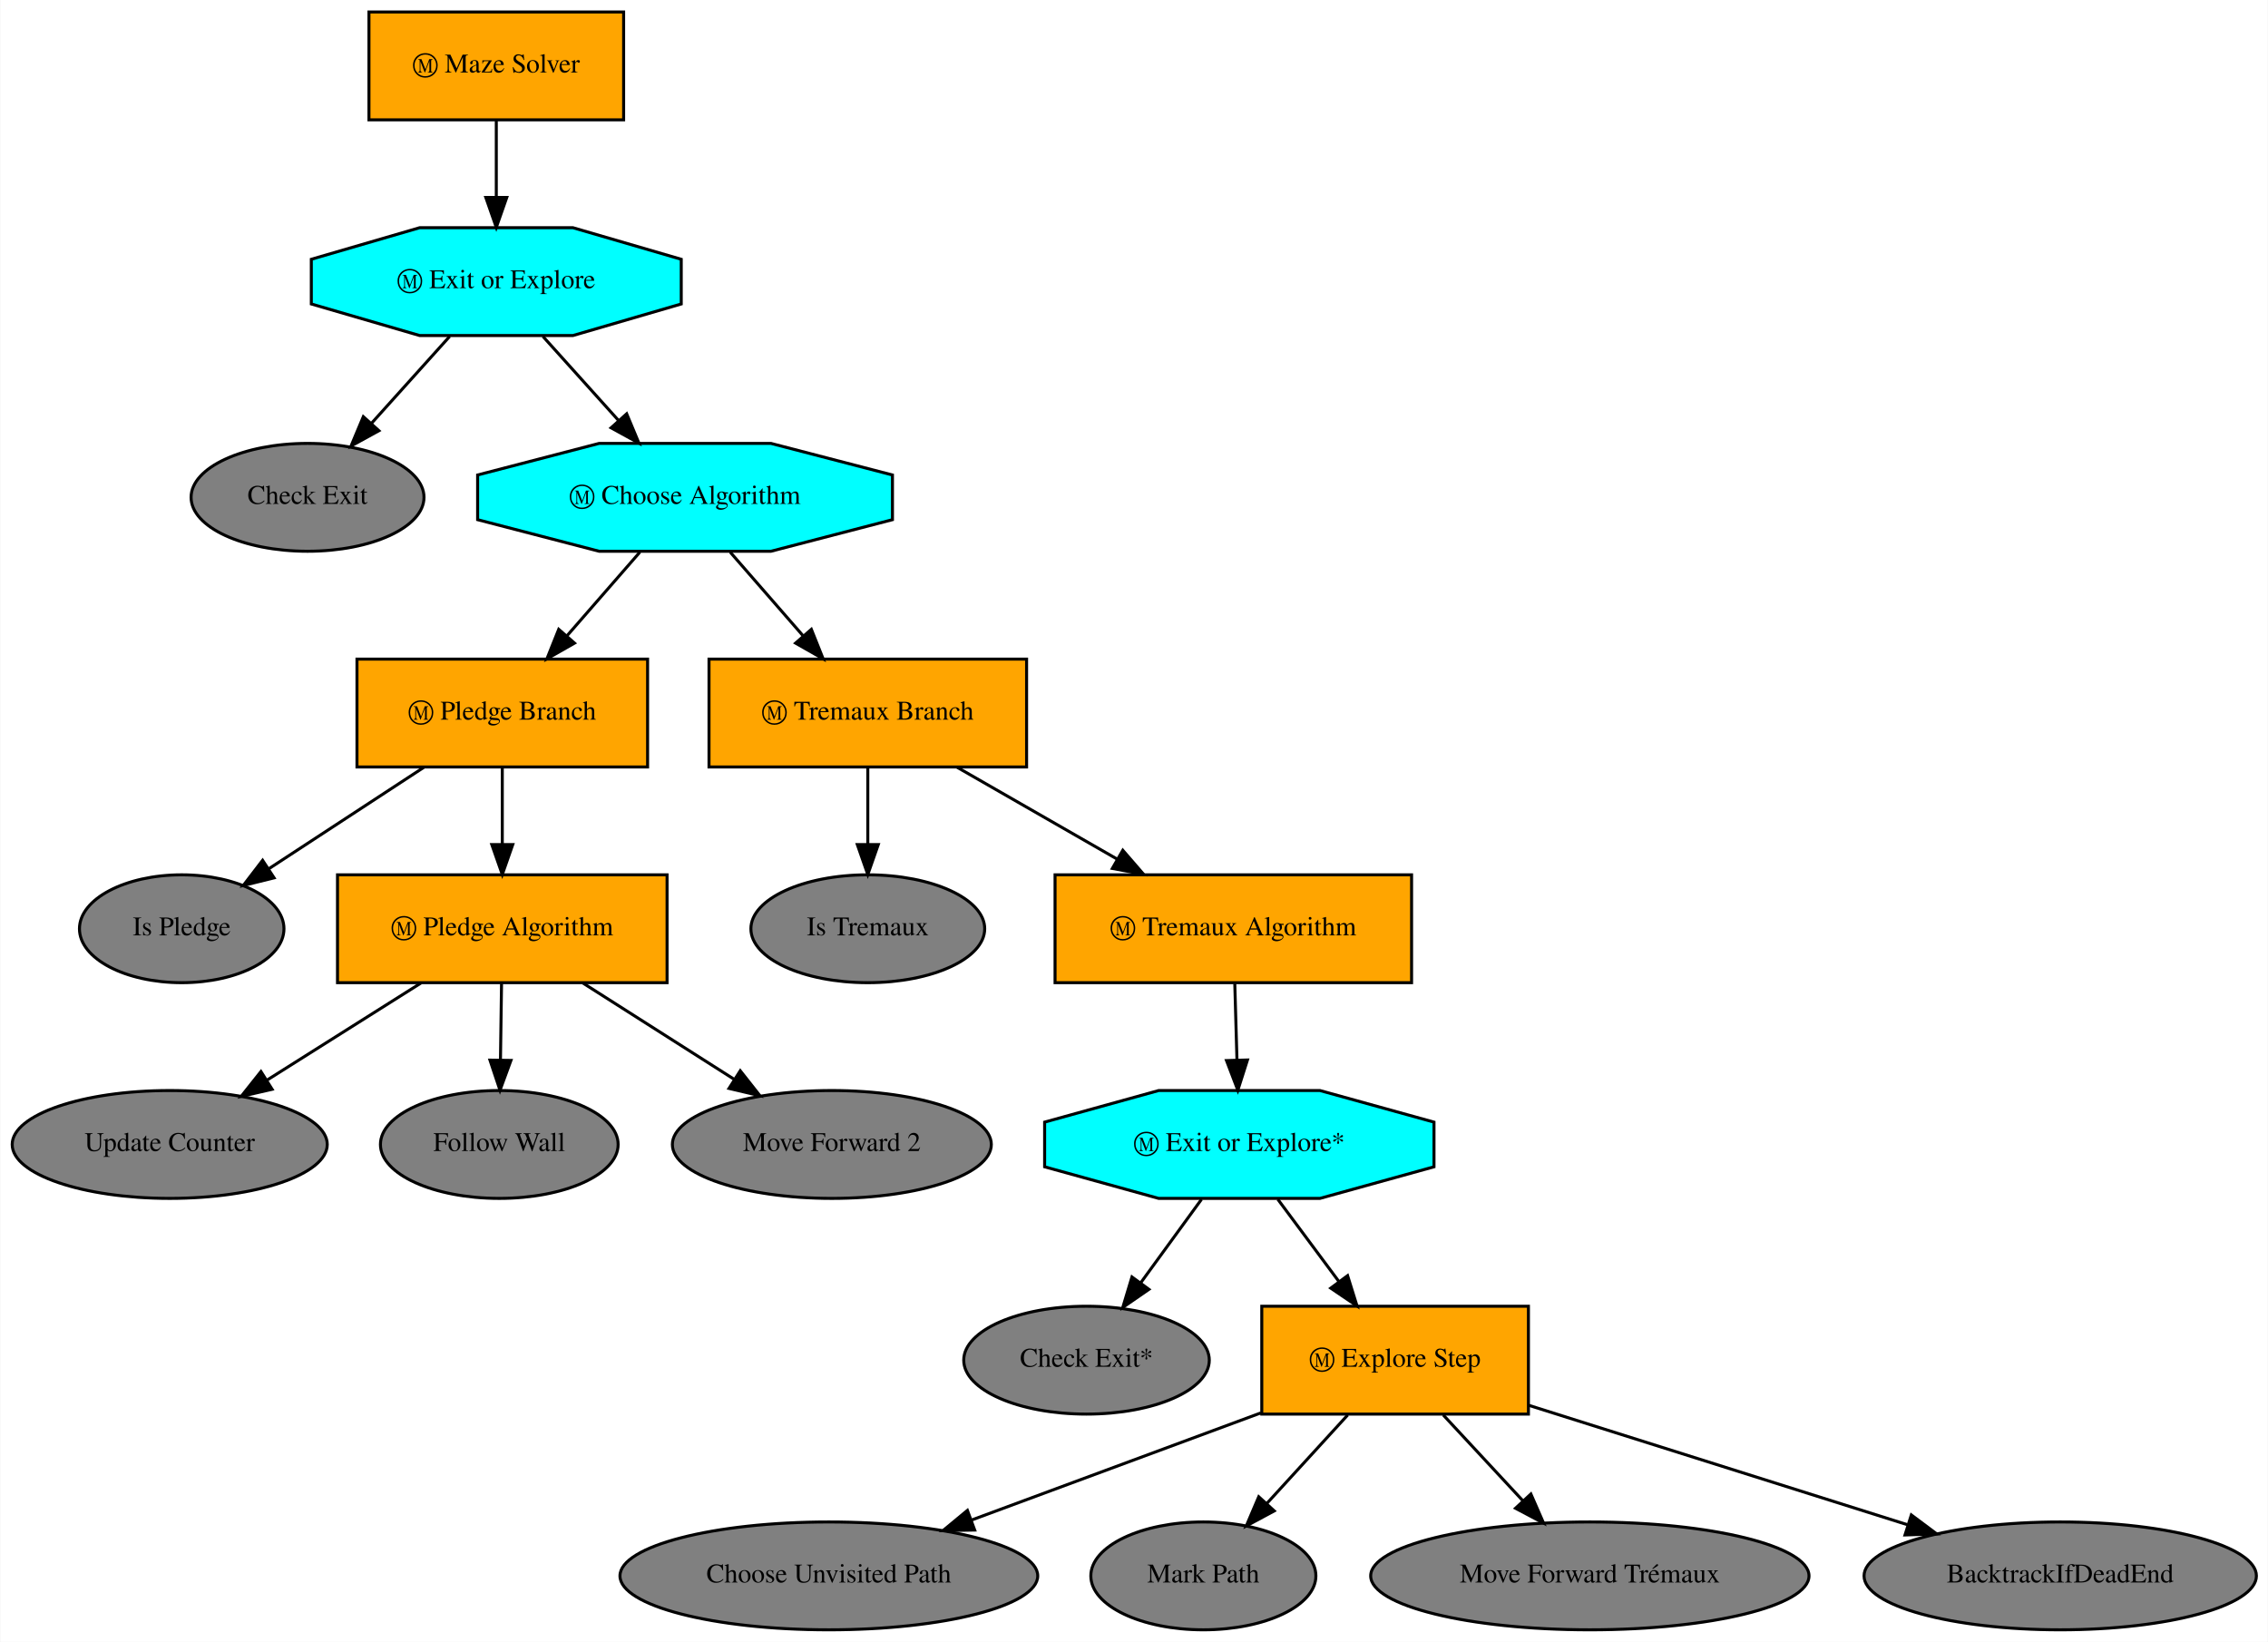
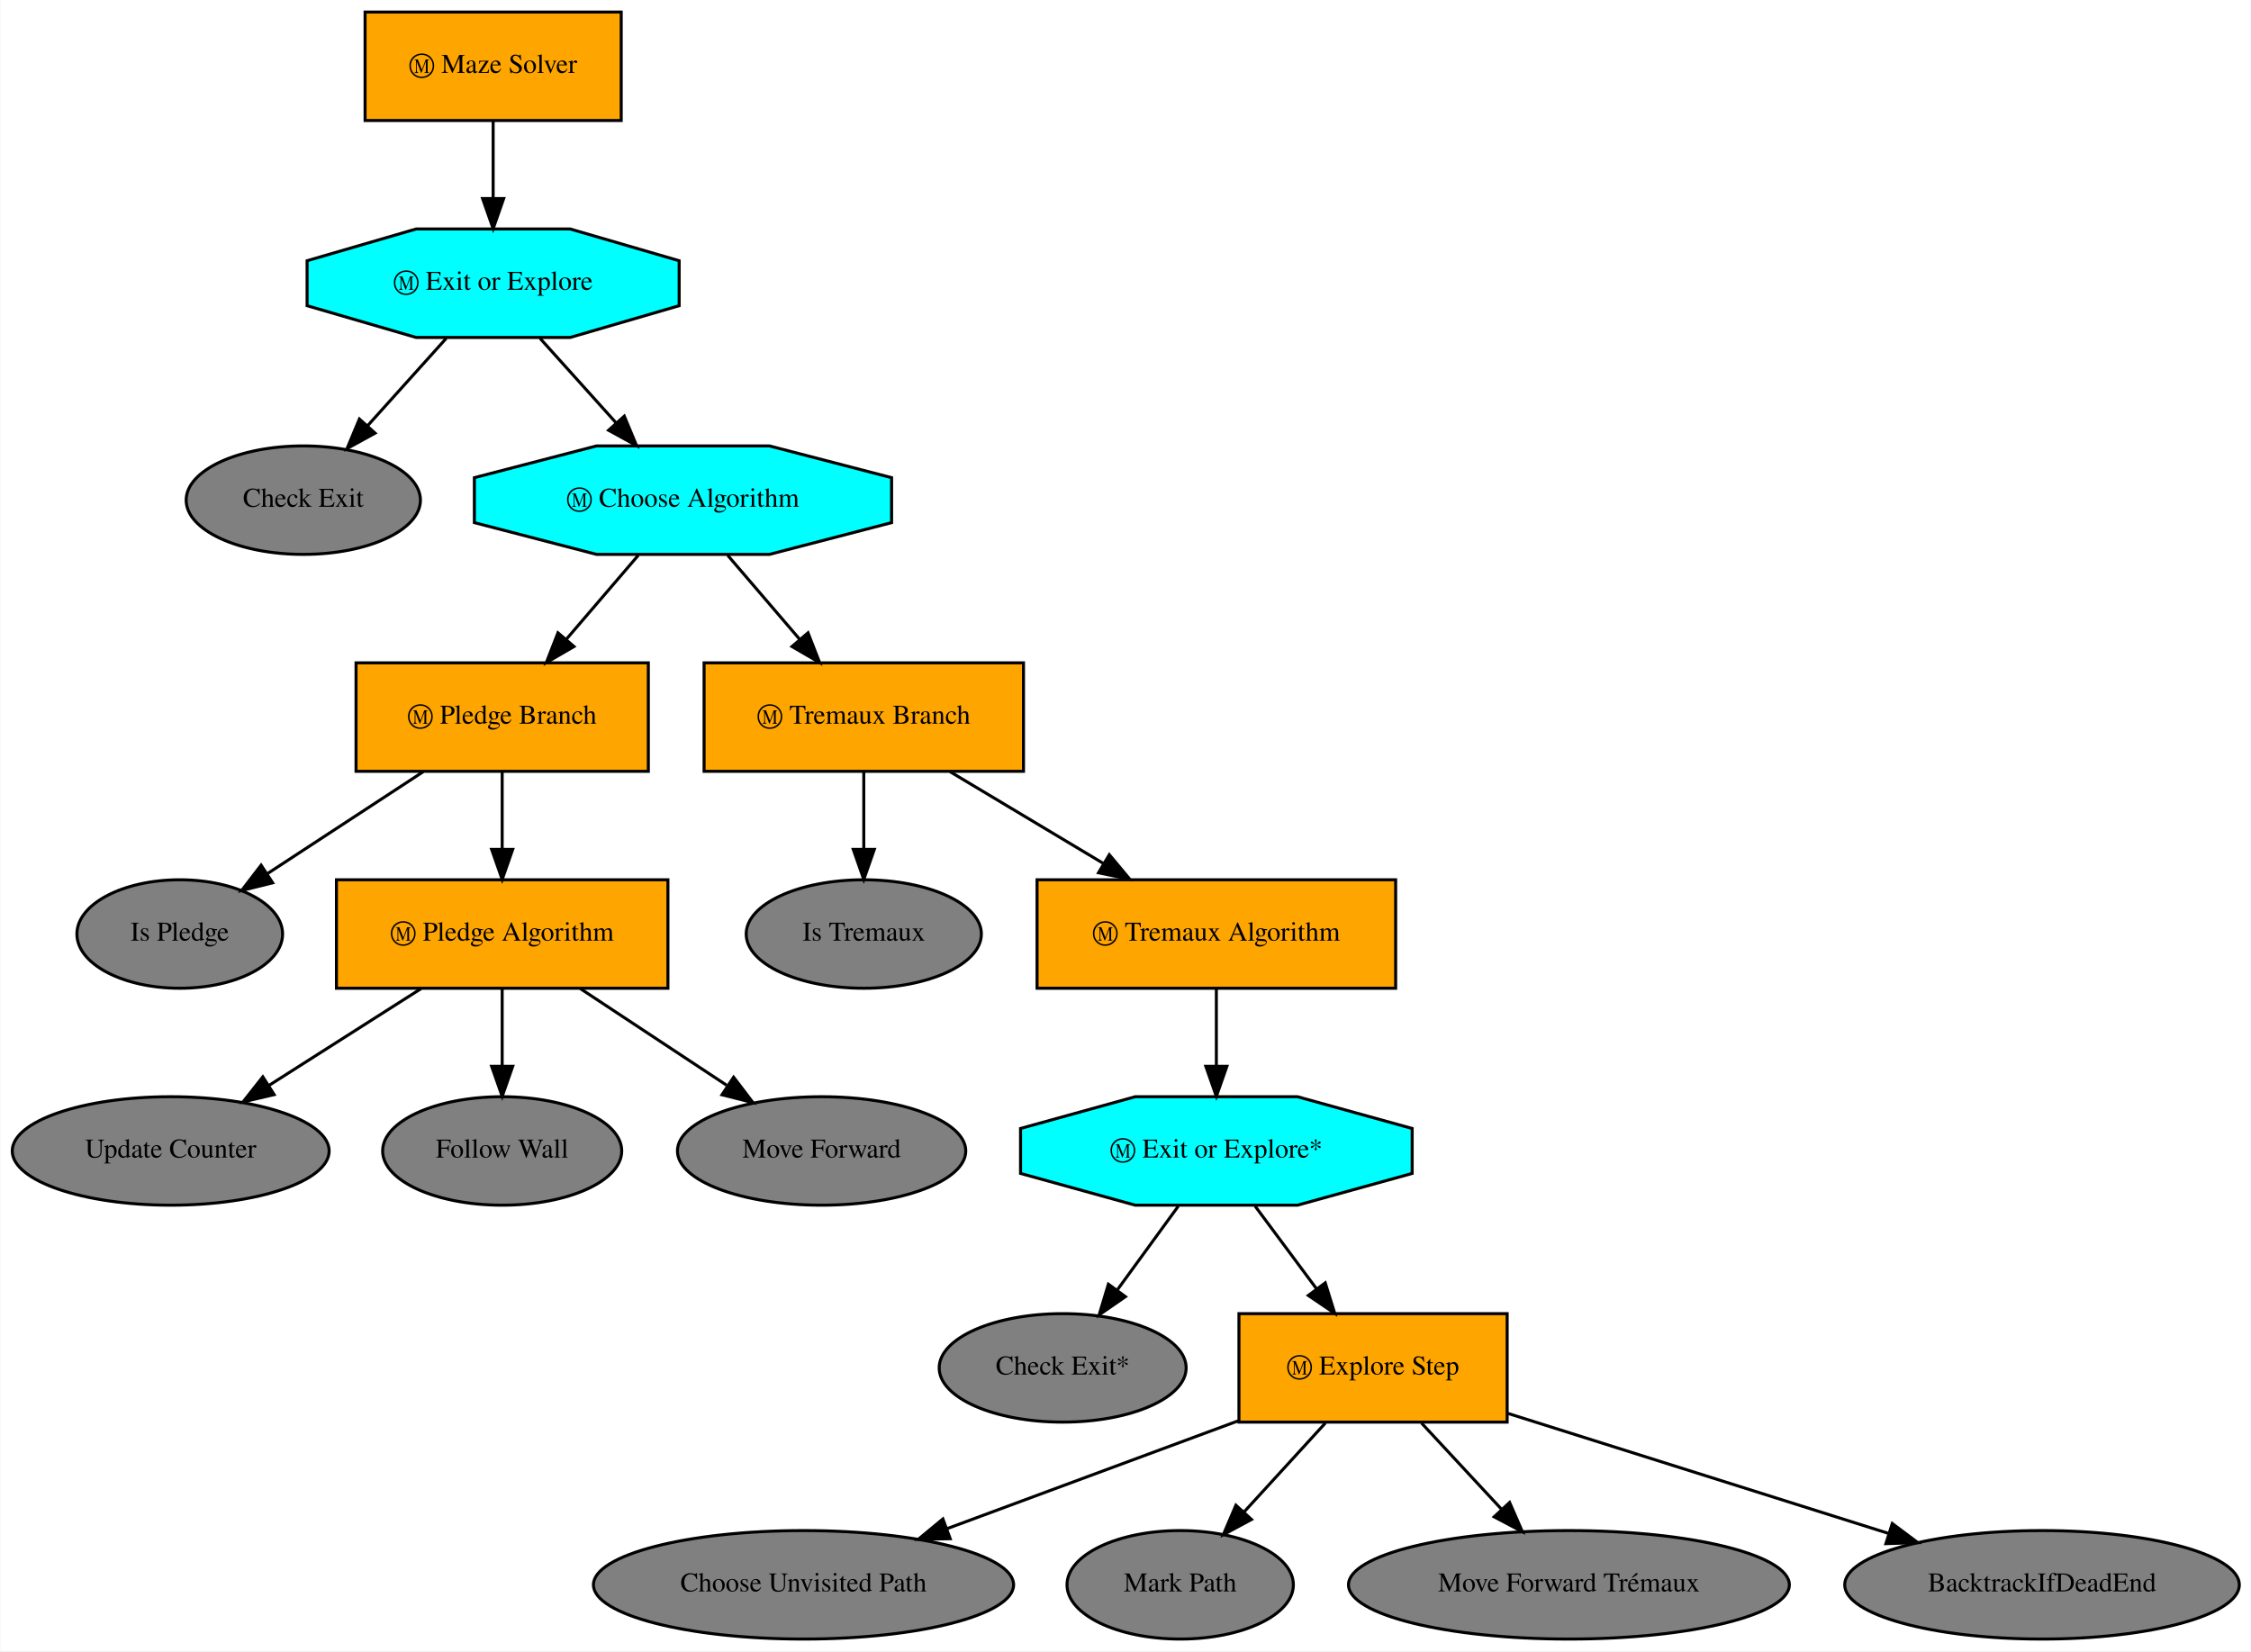
- <svg xmlns="http://www.w3.org/2000/svg" width="757pt" height="548pt" viewBox="0.00 0.00 756.78 548.00">
+ <svg xmlns="http://www.w3.org/2000/svg" width="747pt" height="548pt" viewBox="0.00 0.00 746.78 548.00">
  <g id="graph0" class="graph" transform="scale(1 1) rotate(0) translate(4 544)">
-     <polygon fill="white" stroke="transparent" points="-4,4 -4,-544 752.78,-544 752.78,4 -4,4" />
+     <polygon fill="white" stroke="transparent" points="-4,4 -4,-544 742.78,-544 742.78,4 -4,4" />
    <g id="node1" class="node">
-       <polygon fill="orange" stroke="black" points="204.04,-540 119.04,-540 119.04,-504 204.04,-504 204.04,-540" />
-       <text text-anchor="middle" x="161.54" y="-519.8" font-family="Times,serif" font-size="9.00">Ⓜ Maze Solver</text>
+       <polygon fill="orange" stroke="black" points="202.04,-540 117.04,-540 117.04,-504 202.04,-504 202.04,-540" />
+       <text text-anchor="middle" x="159.54" y="-519.8" font-family="Times,serif" font-size="9.00">Ⓜ Maze Solver</text>
    </g>
    <g id="node2" class="node">
-       <polygon fill="cyan" stroke="black" points="223.27,-442.54 223.27,-457.46 187.11,-468 135.97,-468 99.8,-457.46 99.8,-442.54 135.97,-432 187.11,-432 223.27,-442.54" />
-       <text text-anchor="middle" x="161.54" y="-447.8" font-family="Times,serif" font-size="9.00">Ⓜ Exit or Explore</text>
+       <polygon fill="cyan" stroke="black" points="221.27,-442.54 221.27,-457.46 185.11,-468 133.97,-468 97.8,-457.46 97.8,-442.54 133.97,-432 185.11,-432 221.27,-442.54" />
+       <text text-anchor="middle" x="159.54" y="-447.8" font-family="Times,serif" font-size="9.00">Ⓜ Exit or Explore</text>
    </g>
    <g id="edge1" class="edge">
-       <path fill="none" stroke="black" d="M161.54,-503.7C161.54,-495.98 161.54,-486.71 161.54,-478.11" />
-       <polygon fill="black" stroke="black" points="165.04,-478.1 161.54,-468.1 158.04,-478.1 165.04,-478.1" />
+       <path fill="none" stroke="black" d="M159.54,-503.7C159.54,-495.98 159.54,-486.71 159.54,-478.11" />
+       <polygon fill="black" stroke="black" points="163.04,-478.1 159.54,-468.1 156.04,-478.1 163.04,-478.1" />
    </g>
    <g id="node3" class="node">
-       <ellipse fill="gray" stroke="black" cx="98.54" cy="-378" rx="38.87" ry="18" />
-       <text text-anchor="middle" x="98.54" y="-375.8" font-family="Times,serif" font-size="9.00">Check Exit</text>
+       <ellipse fill="gray" stroke="black" cx="96.54" cy="-378" rx="38.87" ry="18" />
+       <text text-anchor="middle" x="96.54" y="-375.8" font-family="Times,serif" font-size="9.00">Check Exit</text>
    </g>
    <g id="edge2" class="edge">
-       <path fill="none" stroke="black" d="M145.97,-431.7C138.11,-422.97 128.46,-412.24 119.92,-402.75" />
-       <polygon fill="black" stroke="black" points="122.36,-400.24 113.07,-395.14 117.16,-404.92 122.36,-400.24" />
+       <path fill="none" stroke="black" d="M143.97,-431.7C136.11,-422.97 126.46,-412.24 117.92,-402.75" />
+       <polygon fill="black" stroke="black" points="120.36,-400.24 111.07,-395.14 115.16,-404.92 120.36,-400.24" />
    </g>
    <g id="node4" class="node">
-       <polygon fill="cyan" stroke="black" points="293.77,-370.54 293.77,-385.46 253.22,-396 195.86,-396 155.31,-385.46 155.31,-370.54 195.86,-360 253.22,-360 293.77,-370.54" />
-       <text text-anchor="middle" x="224.54" y="-375.8" font-family="Times,serif" font-size="9.00">Ⓜ Choose Algorithm</text>
+       <polygon fill="cyan" stroke="black" points="291.77,-370.54 291.77,-385.46 251.22,-396 193.86,-396 153.31,-385.46 153.31,-370.54 193.86,-360 251.22,-360 291.77,-370.54" />
+       <text text-anchor="middle" x="222.54" y="-375.8" font-family="Times,serif" font-size="9.00">Ⓜ Choose Algorithm</text>
    </g>
    <g id="edge3" class="edge">
-       <path fill="none" stroke="black" d="M177.11,-431.7C184.74,-423.22 194.06,-412.86 202.41,-403.58" />
-       <polygon fill="black" stroke="black" points="205.06,-405.88 209.14,-396.1 199.85,-401.2 205.06,-405.88" />
+       <path fill="none" stroke="black" d="M175.11,-431.7C182.74,-423.22 192.06,-412.86 200.41,-403.58" />
+       <polygon fill="black" stroke="black" points="203.06,-405.88 207.14,-396.1 197.85,-401.2 203.06,-405.88" />
    </g>
    <g id="node5" class="node">
-       <polygon fill="orange" stroke="black" points="212.04,-324 115.04,-324 115.04,-288 212.04,-288 212.04,-324" />
-       <text text-anchor="middle" x="163.54" y="-303.8" font-family="Times,serif" font-size="9.00">Ⓜ Pledge Branch</text>
+       <polygon fill="orange" stroke="black" points="211.04,-324 114.04,-324 114.04,-288 211.04,-288 211.04,-324" />
+       <text text-anchor="middle" x="162.54" y="-303.8" font-family="Times,serif" font-size="9.00">Ⓜ Pledge Branch</text>
    </g>
    <g id="edge4" class="edge">
-       <path fill="none" stroke="black" d="M209.46,-359.7C202.15,-351.3 193.23,-341.07 185.2,-331.86" />
-       <polygon fill="black" stroke="black" points="187.65,-329.34 178.44,-324.1 182.38,-333.94 187.65,-329.34" />
+       <path fill="none" stroke="black" d="M207.71,-359.7C200.51,-351.3 191.74,-341.07 183.85,-331.86" />
+       <polygon fill="black" stroke="black" points="186.37,-329.42 177.2,-324.1 181.05,-333.97 186.37,-329.42" />
    </g>
    <g id="node11" class="node">
-       <polygon fill="orange" stroke="black" points="338.54,-324 232.54,-324 232.54,-288 338.54,-288 338.54,-324" />
-       <text text-anchor="middle" x="285.54" y="-303.8" font-family="Times,serif" font-size="9.00">Ⓜ Tremaux Branch</text>
+       <polygon fill="orange" stroke="black" points="335.54,-324 229.54,-324 229.54,-288 335.54,-288 335.54,-324" />
+       <text text-anchor="middle" x="282.54" y="-303.8" font-family="Times,serif" font-size="9.00">Ⓜ Tremaux Branch</text>
    </g>
    <g id="edge10" class="edge">
-       <path fill="none" stroke="black" d="M239.62,-359.7C246.93,-351.3 255.85,-341.07 263.87,-331.86" />
-       <polygon fill="black" stroke="black" points="266.7,-333.94 270.63,-324.1 261.43,-329.34 266.7,-333.94" />
+       <path fill="none" stroke="black" d="M237.37,-359.7C244.56,-351.3 253.34,-341.07 261.23,-331.86" />
+       <polygon fill="black" stroke="black" points="264.03,-333.97 267.88,-324.1 258.71,-329.42 264.03,-333.97" />
    </g>
    <g id="node6" class="node">
-       <ellipse fill="gray" stroke="black" cx="56.54" cy="-234" rx="34.13" ry="18" />
-       <text text-anchor="middle" x="56.54" y="-231.8" font-family="Times,serif" font-size="9.00">Is Pledge</text>
+       <ellipse fill="gray" stroke="black" cx="55.54" cy="-234" rx="34.13" ry="18" />
+       <text text-anchor="middle" x="55.54" y="-231.8" font-family="Times,serif" font-size="9.00">Is Pledge</text>
    </g>
    <g id="edge5" class="edge">
-       <path fill="none" stroke="black" d="M137.36,-287.88C121.7,-277.63 101.77,-264.59 85.62,-254.03" />
-       <polygon fill="black" stroke="black" points="87.37,-250.99 77.09,-248.44 83.54,-256.85 87.37,-250.99" />
+       <path fill="none" stroke="black" d="M136.36,-287.88C120.7,-277.63 100.77,-264.59 84.62,-254.03" />
+       <polygon fill="black" stroke="black" points="86.37,-250.99 76.09,-248.44 82.54,-256.85 86.37,-250.99" />
    </g>
    <g id="node7" class="node">
-       <polygon fill="orange" stroke="black" points="218.54,-252 108.54,-252 108.54,-216 218.54,-216 218.54,-252" />
-       <text text-anchor="middle" x="163.54" y="-231.8" font-family="Times,serif" font-size="9.00">Ⓜ Pledge Algorithm</text>
+       <polygon fill="orange" stroke="black" points="217.54,-252 107.54,-252 107.54,-216 217.54,-216 217.54,-252" />
+       <text text-anchor="middle" x="162.54" y="-231.8" font-family="Times,serif" font-size="9.00">Ⓜ Pledge Algorithm</text>
    </g>
    <g id="edge6" class="edge">
-       <path fill="none" stroke="black" d="M163.54,-287.7C163.54,-279.98 163.54,-270.71 163.54,-262.11" />
-       <polygon fill="black" stroke="black" points="167.04,-262.1 163.54,-252.1 160.04,-262.1 167.04,-262.1" />
+       <path fill="none" stroke="black" d="M162.54,-287.7C162.54,-279.98 162.54,-270.71 162.54,-262.11" />
+       <polygon fill="black" stroke="black" points="166.04,-262.1 162.54,-252.1 159.04,-262.1 166.04,-262.1" />
    </g>
    <g id="node8" class="node">
      <ellipse fill="gray" stroke="black" cx="52.54" cy="-162" rx="52.58" ry="18" />
      <text text-anchor="middle" x="52.54" y="-159.8" font-family="Times,serif" font-size="9.00">Update Counter</text>
    </g>
    <g id="edge7" class="edge">
-       <path fill="none" stroke="black" d="M136.39,-215.88C120.9,-206.11 101.38,-193.8 85.08,-183.52" />
-       <polygon fill="black" stroke="black" points="86.72,-180.42 76.4,-178.05 82.99,-186.34 86.72,-180.42" />
+       <path fill="none" stroke="black" d="M135.63,-215.88C120.39,-206.18 101.21,-193.97 85.13,-183.74" />
+       <polygon fill="black" stroke="black" points="86.86,-180.7 76.55,-178.28 83.11,-186.6 86.86,-180.7" />
    </g>
    <g id="node9" class="node">
      <ellipse fill="gray" stroke="black" cx="162.54" cy="-162" rx="39.67" ry="18" />
      <text text-anchor="middle" x="162.54" y="-159.8" font-family="Times,serif" font-size="9.00">Follow Wall</text>
    </g>
    <g id="edge8" class="edge">
-       <path fill="none" stroke="black" d="M163.29,-215.7C163.18,-207.98 163.05,-198.71 162.93,-190.11" />
-       <polygon fill="black" stroke="black" points="166.43,-190.05 162.78,-180.1 159.43,-190.15 166.43,-190.05" />
+       <path fill="none" stroke="black" d="M162.54,-215.7C162.54,-207.98 162.54,-198.71 162.54,-190.11" />
+       <polygon fill="black" stroke="black" points="166.04,-190.1 162.54,-180.1 159.04,-190.1 166.04,-190.1" />
    </g>
    <g id="node10" class="node">
-       <ellipse fill="gray" stroke="black" cx="273.54" cy="-162" rx="53.23" ry="18" />
-       <text text-anchor="middle" x="273.54" y="-159.8" font-family="Times,serif" font-size="9.00">Move Forward 2</text>
+       <ellipse fill="gray" stroke="black" cx="268.54" cy="-162" rx="47.84" ry="18" />
+       <text text-anchor="middle" x="268.54" y="-159.8" font-family="Times,serif" font-size="9.00">Move Forward</text>
    </g>
    <g id="edge9" class="edge">
-       <path fill="none" stroke="black" d="M190.45,-215.88C205.69,-206.18 224.86,-193.97 240.95,-183.74" />
-       <polygon fill="black" stroke="black" points="242.97,-186.6 249.53,-178.28 239.21,-180.7 242.97,-186.6" />
+       <path fill="none" stroke="black" d="M188.47,-215.88C203.12,-206.2 221.55,-194.03 237.03,-183.81" />
+       <polygon fill="black" stroke="black" points="239.34,-186.48 245.76,-178.05 235.48,-180.64 239.34,-186.48" />
    </g>
    <g id="node12" class="node">
-       <ellipse fill="gray" stroke="black" cx="285.54" cy="-234" rx="39.02" ry="18" />
-       <text text-anchor="middle" x="285.54" y="-231.8" font-family="Times,serif" font-size="9.00">Is Tremaux</text>
+       <ellipse fill="gray" stroke="black" cx="282.54" cy="-234" rx="39.02" ry="18" />
+       <text text-anchor="middle" x="282.54" y="-231.8" font-family="Times,serif" font-size="9.00">Is Tremaux</text>
    </g>
    <g id="edge11" class="edge">
-       <path fill="none" stroke="black" d="M285.54,-287.7C285.54,-279.98 285.54,-270.71 285.54,-262.11" />
-       <polygon fill="black" stroke="black" points="289.04,-262.1 285.54,-252.1 282.04,-262.1 289.04,-262.1" />
+       <path fill="none" stroke="black" d="M282.54,-287.7C282.54,-279.98 282.54,-270.71 282.54,-262.11" />
+       <polygon fill="black" stroke="black" points="286.04,-262.1 282.54,-252.1 279.04,-262.1 286.04,-262.1" />
    </g>
    <g id="node13" class="node">
-       <polygon fill="orange" stroke="black" points="467.04,-252 348.04,-252 348.04,-216 467.04,-216 467.04,-252" />
-       <text text-anchor="middle" x="407.54" y="-231.8" font-family="Times,serif" font-size="9.00">Ⓜ Tremaux Algorithm</text>
+       <polygon fill="orange" stroke="black" points="459.04,-252 340.04,-252 340.04,-216 459.04,-216 459.04,-252" />
+       <text text-anchor="middle" x="399.54" y="-231.8" font-family="Times,serif" font-size="9.00">Ⓜ Tremaux Algorithm</text>
    </g>
    <g id="edge12" class="edge">
-       <path fill="none" stroke="black" d="M315.38,-287.88C331.48,-278.64 351.54,-267.13 368.83,-257.21" />
-       <polygon fill="black" stroke="black" points="370.65,-260.2 377.58,-252.19 367.16,-254.13 370.65,-260.2" />
+       <path fill="none" stroke="black" d="M311.16,-287.88C326.46,-278.72 345.48,-267.34 361.96,-257.48" />
+       <polygon fill="black" stroke="black" points="364.02,-260.33 370.81,-252.19 360.43,-254.32 364.02,-260.33" />
    </g>
    <g id="node14" class="node">
-       <polygon fill="cyan" stroke="black" points="474.52,-154.54 474.52,-169.46 436.46,-180 382.62,-180 344.56,-169.46 344.56,-154.54 382.62,-144 436.46,-144 474.52,-154.54" />
-       <text text-anchor="middle" x="409.54" y="-159.8" font-family="Times,serif" font-size="9.00">Ⓜ Exit or Explore*</text>
+       <polygon fill="cyan" stroke="black" points="464.52,-154.54 464.52,-169.46 426.46,-180 372.62,-180 334.56,-169.46 334.56,-154.54 372.62,-144 426.46,-144 464.52,-154.54" />
+       <text text-anchor="middle" x="399.54" y="-159.8" font-family="Times,serif" font-size="9.00">Ⓜ Exit or Explore*</text>
    </g>
    <g id="edge13" class="edge">
-       <path fill="none" stroke="black" d="M408.03,-215.7C408.25,-207.98 408.52,-198.71 408.76,-190.11" />
-       <polygon fill="black" stroke="black" points="412.26,-190.2 409.05,-180.1 405.27,-190 412.26,-190.2" />
+       <path fill="none" stroke="black" d="M399.54,-215.7C399.54,-207.98 399.54,-198.71 399.54,-190.11" />
+       <polygon fill="black" stroke="black" points="403.04,-190.1 399.54,-180.1 396.04,-190.1 403.04,-190.1" />
    </g>
    <g id="node15" class="node">
-       <ellipse fill="gray" stroke="black" cx="358.54" cy="-90" rx="40.98" ry="18" />
-       <text text-anchor="middle" x="358.54" y="-87.8" font-family="Times,serif" font-size="9.00">Check Exit*</text>
+       <ellipse fill="gray" stroke="black" cx="348.54" cy="-90" rx="40.98" ry="18" />
+       <text text-anchor="middle" x="348.54" y="-87.8" font-family="Times,serif" font-size="9.00">Check Exit*</text>
    </g>
    <g id="edge14" class="edge">
-       <path fill="none" stroke="black" d="M396.93,-143.7C390.79,-135.27 383.29,-124.97 376.56,-115.73" />
-       <polygon fill="black" stroke="black" points="379.37,-113.64 370.65,-107.62 373.71,-117.77 379.37,-113.64" />
+       <path fill="none" stroke="black" d="M386.93,-143.7C380.79,-135.27 373.29,-124.97 366.56,-115.73" />
+       <polygon fill="black" stroke="black" points="369.37,-113.64 360.65,-107.62 363.71,-117.77 369.37,-113.64" />
    </g>
    <g id="node16" class="node">
-       <polygon fill="orange" stroke="black" points="506.04,-108 417.04,-108 417.04,-72 506.04,-72 506.04,-108" />
-       <text text-anchor="middle" x="461.54" y="-87.8" font-family="Times,serif" font-size="9.00">Ⓜ Explore Step</text>
+       <polygon fill="orange" stroke="black" points="496.04,-108 407.04,-108 407.04,-72 496.04,-72 496.04,-108" />
+       <text text-anchor="middle" x="451.54" y="-87.8" font-family="Times,serif" font-size="9.00">Ⓜ Explore Step</text>
    </g>
    <g id="edge15" class="edge">
-       <path fill="none" stroke="black" d="M422.39,-143.7C428.56,-135.39 436.08,-125.28 442.86,-116.14" />
-       <polygon fill="black" stroke="black" points="445.68,-118.22 448.83,-108.1 440.06,-114.04 445.68,-118.22" />
+       <path fill="none" stroke="black" d="M412.39,-143.7C418.56,-135.39 426.08,-125.28 432.86,-116.14" />
+       <polygon fill="black" stroke="black" points="435.68,-118.22 438.83,-108.1 430.06,-114.04 435.68,-118.22" />
    </g>
    <g id="node17" class="node">
-       <ellipse fill="gray" stroke="black" cx="272.54" cy="-18" rx="69.72" ry="18" />
-       <text text-anchor="middle" x="272.54" y="-15.8" font-family="Times,serif" font-size="9.00">Choose Unvisited Path</text>
+       <ellipse fill="gray" stroke="black" cx="262.54" cy="-18" rx="69.72" ry="18" />
+       <text text-anchor="middle" x="262.54" y="-15.8" font-family="Times,serif" font-size="9.00">Choose Unvisited Path</text>
    </g>
    <g id="edge16" class="edge">
-       <path fill="none" stroke="black" d="M416.75,-72.41C387.72,-61.66 349.94,-47.67 320.33,-36.7" />
-       <polygon fill="black" stroke="black" points="321.22,-33.3 310.63,-33.11 318.79,-39.86 321.22,-33.3" />
+       <path fill="none" stroke="black" d="M406.75,-72.41C377.72,-61.66 339.94,-47.67 310.33,-36.7" />
+       <polygon fill="black" stroke="black" points="311.22,-33.3 300.63,-33.11 308.79,-39.86 311.22,-33.3" />
    </g>
    <g id="node18" class="node">
-       <ellipse fill="gray" stroke="black" cx="397.54" cy="-18" rx="37.56" ry="18" />
-       <text text-anchor="middle" x="397.54" y="-15.8" font-family="Times,serif" font-size="9.00">Mark Path</text>
+       <ellipse fill="gray" stroke="black" cx="387.54" cy="-18" rx="37.56" ry="18" />
+       <text text-anchor="middle" x="387.54" y="-15.8" font-family="Times,serif" font-size="9.00">Mark Path</text>
    </g>
    <g id="edge17" class="edge">
-       <path fill="none" stroke="black" d="M445.72,-71.7C437.54,-62.75 427.45,-51.71 418.62,-42.06" />
-       <polygon fill="black" stroke="black" points="421.2,-39.69 411.87,-34.67 416.03,-44.41 421.2,-39.69" />
+       <path fill="none" stroke="black" d="M435.72,-71.7C427.54,-62.75 417.45,-51.71 408.62,-42.06" />
+       <polygon fill="black" stroke="black" points="411.2,-39.69 401.87,-34.67 406.03,-44.41 411.2,-39.69" />
    </g>
    <g id="node19" class="node">
-       <ellipse fill="gray" stroke="black" cx="526.54" cy="-18" rx="73.15" ry="18" />
-       <text text-anchor="middle" x="526.54" y="-15.8" font-family="Times,serif" font-size="9.00">Move Forward Trémaux</text>
+       <ellipse fill="gray" stroke="black" cx="516.54" cy="-18" rx="73.15" ry="18" />
+       <text text-anchor="middle" x="516.54" y="-15.8" font-family="Times,serif" font-size="9.00">Move Forward Trémaux</text>
    </g>
    <g id="edge18" class="edge">
-       <path fill="none" stroke="black" d="M477.61,-71.7C485.6,-63.09 495.38,-52.55 504.1,-43.17" />
-       <polygon fill="black" stroke="black" points="506.86,-45.33 511.1,-35.62 501.73,-40.57 506.86,-45.33" />
+       <path fill="none" stroke="black" d="M467.61,-71.7C475.6,-63.09 485.38,-52.55 494.1,-43.17" />
+       <polygon fill="black" stroke="black" points="496.86,-45.33 501.1,-35.62 491.73,-40.57 496.86,-45.33" />
    </g>
    <g id="node20" class="node">
-       <ellipse fill="gray" stroke="black" cx="683.54" cy="-18" rx="65.48" ry="18" />
-       <text text-anchor="middle" x="683.54" y="-15.8" font-family="Times,serif" font-size="9.00">BacktrackIfDeadEnd</text>
+       <ellipse fill="gray" stroke="black" cx="673.54" cy="-18" rx="65.48" ry="18" />
+       <text text-anchor="middle" x="673.54" y="-15.8" font-family="Times,serif" font-size="9.00">BacktrackIfDeadEnd</text>
    </g>
    <g id="edge19" class="edge">
-       <path fill="none" stroke="black" d="M506.2,-74.92C542.69,-63.41 594.3,-47.14 632.44,-35.11" />
-       <polygon fill="black" stroke="black" points="633.84,-38.34 642.32,-32 631.73,-31.66 633.84,-38.34" />
+       <path fill="none" stroke="black" d="M496.2,-74.92C532.69,-63.41 584.3,-47.14 622.44,-35.11" />
+       <polygon fill="black" stroke="black" points="623.84,-38.34 632.32,-32 621.73,-31.66 623.84,-38.34" />
    </g>
  </g>
</svg>
